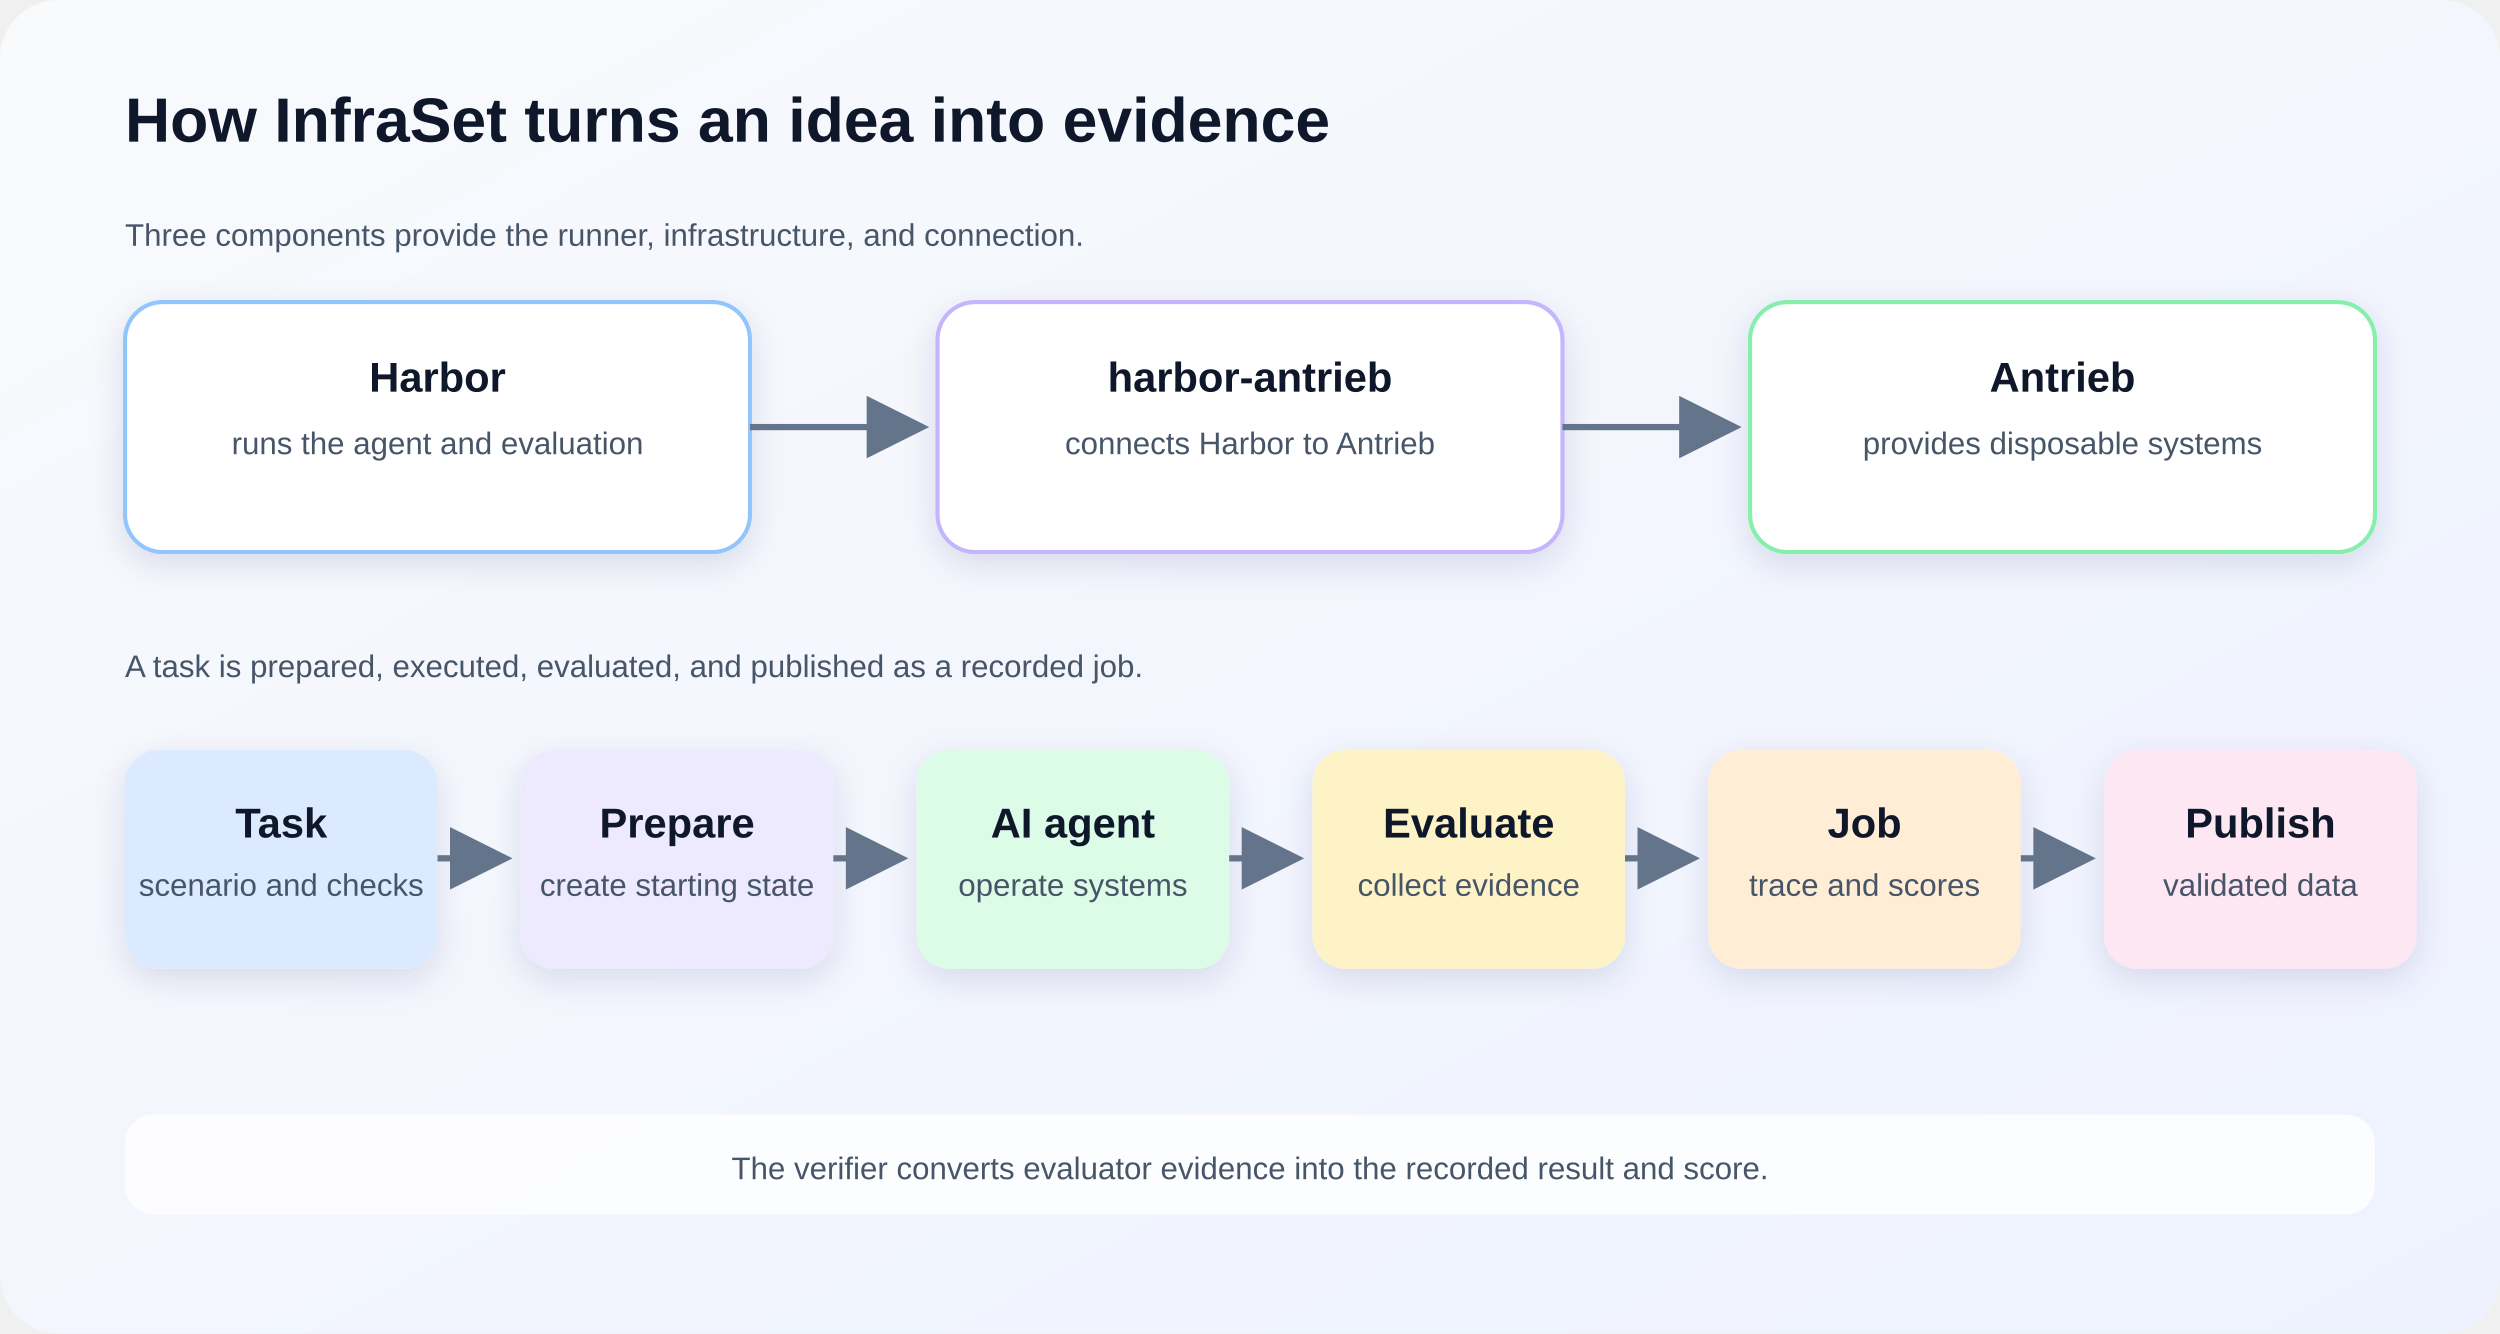
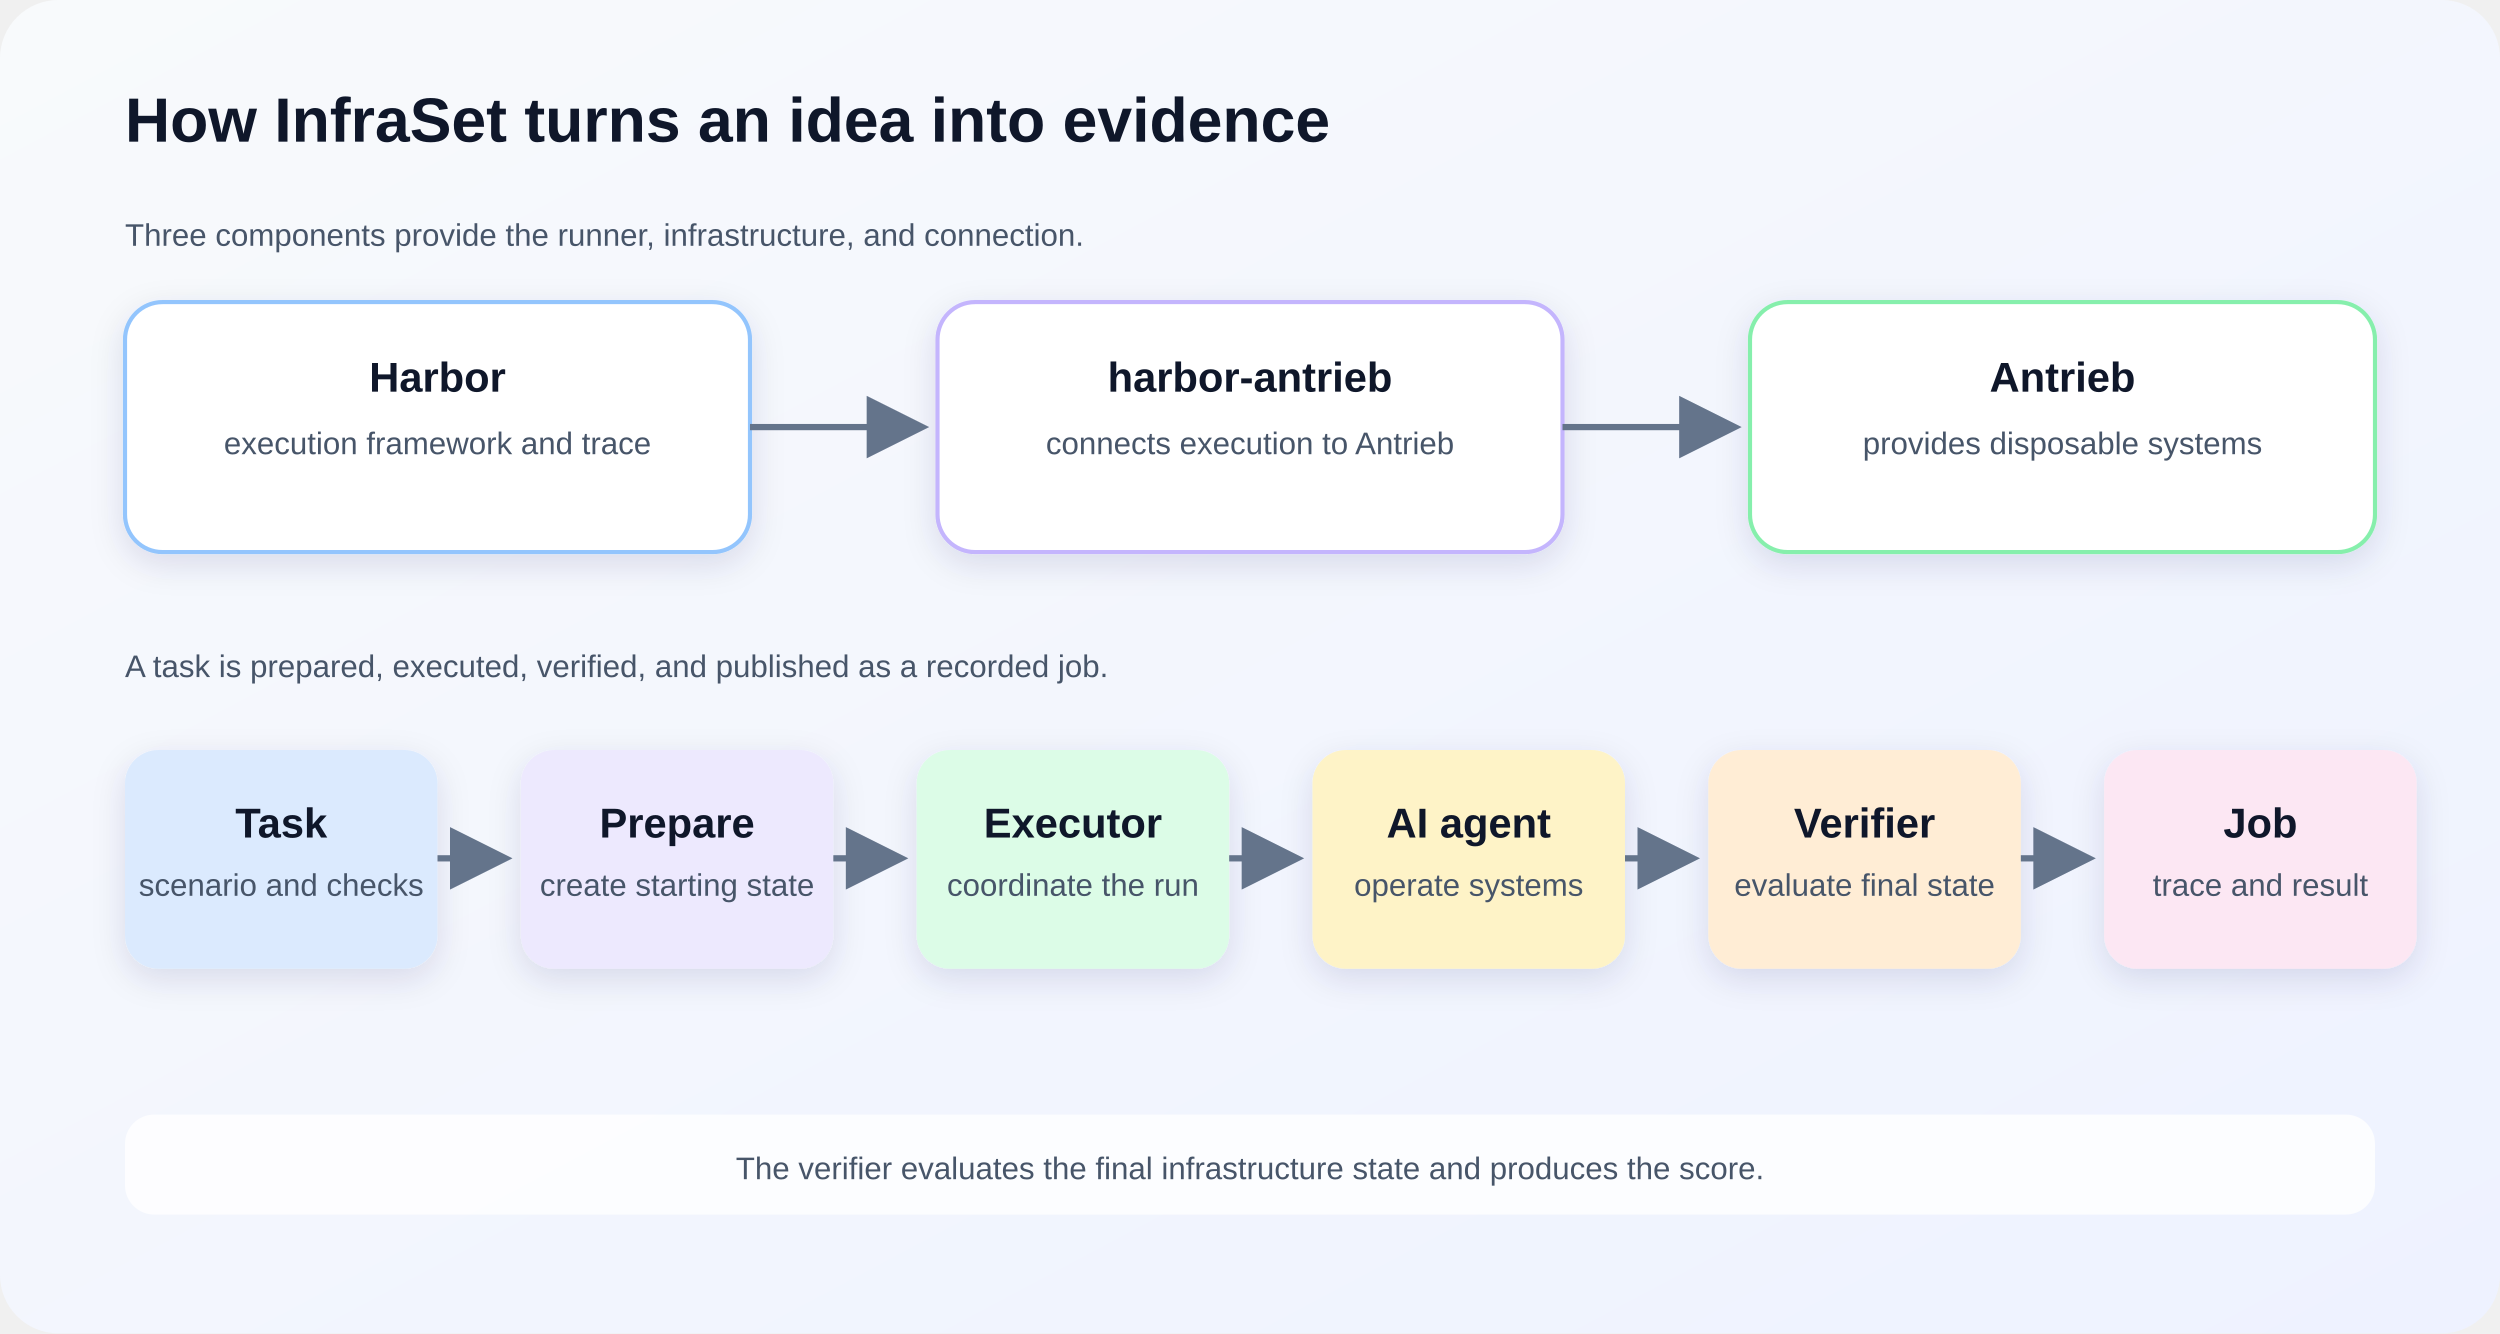
<svg xmlns="http://www.w3.org/2000/svg" viewBox="0 0 1200 640" role="img" aria-labelledby="title desc">
  <defs>
    <linearGradient id="bg" x1="0" y1="0" x2="1" y2="1">
      <stop offset="0" stop-color="#f8fafc" />
      <stop offset="1" stop-color="#eef2ff" />
    </linearGradient>
    <filter id="shadow" x="-20%" y="-20%" width="140%" height="140%">
      <feDropShadow dx="0" dy="5" stdDeviation="8" flood-color="#172554" flood-opacity=".12" />
    </filter>
    <marker id="arrow" markerWidth="10" markerHeight="10" refX="8" refY="5" orient="auto">
      <path d="M0,0 L10,5 L0,10 Z" fill="#64748b" />
    </marker>
    <style>
      .title { font: 700 30px Arial, sans-serif; fill: #0f172a; }
      .label { font: 700 20px Arial, sans-serif; fill: #0f172a; }
      .small { font: 400 15px Arial, sans-serif; fill: #475569; }
      .step { font: 700 16px Arial, sans-serif; fill: #0f172a; }
      .line { stroke: #64748b; stroke-width: 3; fill: none; marker-end: url(#arrow); }
    </style>
  </defs>
  <rect width="1200" height="640" rx="28" fill="url(#bg)" />
  <text x="60" y="68" class="title">How InfraSet turns an idea into evidence</text>
  <text x="60" y="118" class="small">Three components provide the runner, infrastructure, and connection.</text>
  <rect x="60" y="145" width="300" height="120" rx="18" fill="#ffffff" stroke="#93c5fd" stroke-width="2" filter="url(#shadow)" />
  <rect x="450" y="145" width="300" height="120" rx="18" fill="#ffffff" stroke="#c4b5fd" stroke-width="2" filter="url(#shadow)" />
  <rect x="840" y="145" width="300" height="120" rx="18" fill="#ffffff" stroke="#86efac" stroke-width="2" filter="url(#shadow)" />
  <text x="210" y="188" text-anchor="middle" class="label">Harbor</text>
-   <text x="210" y="218" text-anchor="middle" class="small">runs the agent and evaluation</text>
+   <text x="210" y="218" text-anchor="middle" class="small">execution framework and trace</text>
  <text x="600" y="188" text-anchor="middle" class="label">harbor-antrieb</text>
-   <text x="600" y="218" text-anchor="middle" class="small">connects Harbor to Antrieb</text>
+   <text x="600" y="218" text-anchor="middle" class="small">connects execution to Antrieb</text>
  <text x="990" y="188" text-anchor="middle" class="label">Antrieb</text>
  <text x="990" y="218" text-anchor="middle" class="small">provides disposable systems</text>
  <path d="M360 205 H440" class="line" />
  <path d="M750 205 H830" class="line" />
-   <text x="60" y="325" class="small">A task is prepared, executed, evaluated, and published as a recorded job.</text>
+   <text x="60" y="325" class="small">A task is prepared, executed, verified, and published as a recorded job.</text>
  <g filter="url(#shadow)">
    <rect x="60" y="360" width="150" height="105" rx="16" fill="#dbeafe" />
    <rect x="250" y="360" width="150" height="105" rx="16" fill="#ede9fe" />
    <rect x="440" y="360" width="150" height="105" rx="16" fill="#dcfce7" />
    <rect x="630" y="360" width="150" height="105" rx="16" fill="#fef3c7" />
    <rect x="820" y="360" width="150" height="105" rx="16" fill="#ffedd5" />
    <rect x="1010" y="360" width="150" height="105" rx="16" fill="#fce7f3" />
  </g>
  <text x="135" y="402" text-anchor="middle" class="label">Task</text>
  <text x="135" y="430" text-anchor="middle" class="small">scenario and checks</text>
  <text x="325" y="402" text-anchor="middle" class="label">Prepare</text>
  <text x="325" y="430" text-anchor="middle" class="small">create starting state</text>
-   <text x="515" y="402" text-anchor="middle" class="label">AI agent</text>
-   <text x="515" y="430" text-anchor="middle" class="small">operate systems</text>
-   <text x="705" y="402" text-anchor="middle" class="label">Evaluate</text>
-   <text x="705" y="430" text-anchor="middle" class="small">collect evidence</text>
-   <text x="895" y="402" text-anchor="middle" class="label">Job</text>
-   <text x="895" y="430" text-anchor="middle" class="small">trace and scores</text>
-   <text x="1085" y="402" text-anchor="middle" class="label">Publish</text>
-   <text x="1085" y="430" text-anchor="middle" class="small">validated data</text>
+   <text x="515" y="402" text-anchor="middle" class="label">Executor</text>
+   <text x="515" y="430" text-anchor="middle" class="small">coordinate the run</text>
+   <text x="705" y="402" text-anchor="middle" class="label">AI agent</text>
+   <text x="705" y="430" text-anchor="middle" class="small">operate systems</text>
+   <text x="895" y="402" text-anchor="middle" class="label">Verifier</text>
+   <text x="895" y="430" text-anchor="middle" class="small">evaluate final state</text>
+   <text x="1085" y="402" text-anchor="middle" class="label">Job</text>
+   <text x="1085" y="430" text-anchor="middle" class="small">trace and result</text>
  <path d="M210 412 H240" class="line" />
  <path d="M400 412 H430" class="line" />
  <path d="M590 412 H620" class="line" />
  <path d="M780 412 H810" class="line" />
  <path d="M970 412 H1000" class="line" />
  <rect x="60" y="535" width="1080" height="48" rx="14" fill="#ffffff" opacity=".8" />
-   <text x="600" y="566" text-anchor="middle" class="small">The verifier converts evaluator evidence into the recorded result and score.</text>
+   <text x="600" y="566" text-anchor="middle" class="small">The verifier evaluates the final infrastructure state and produces the score.</text>
</svg>
